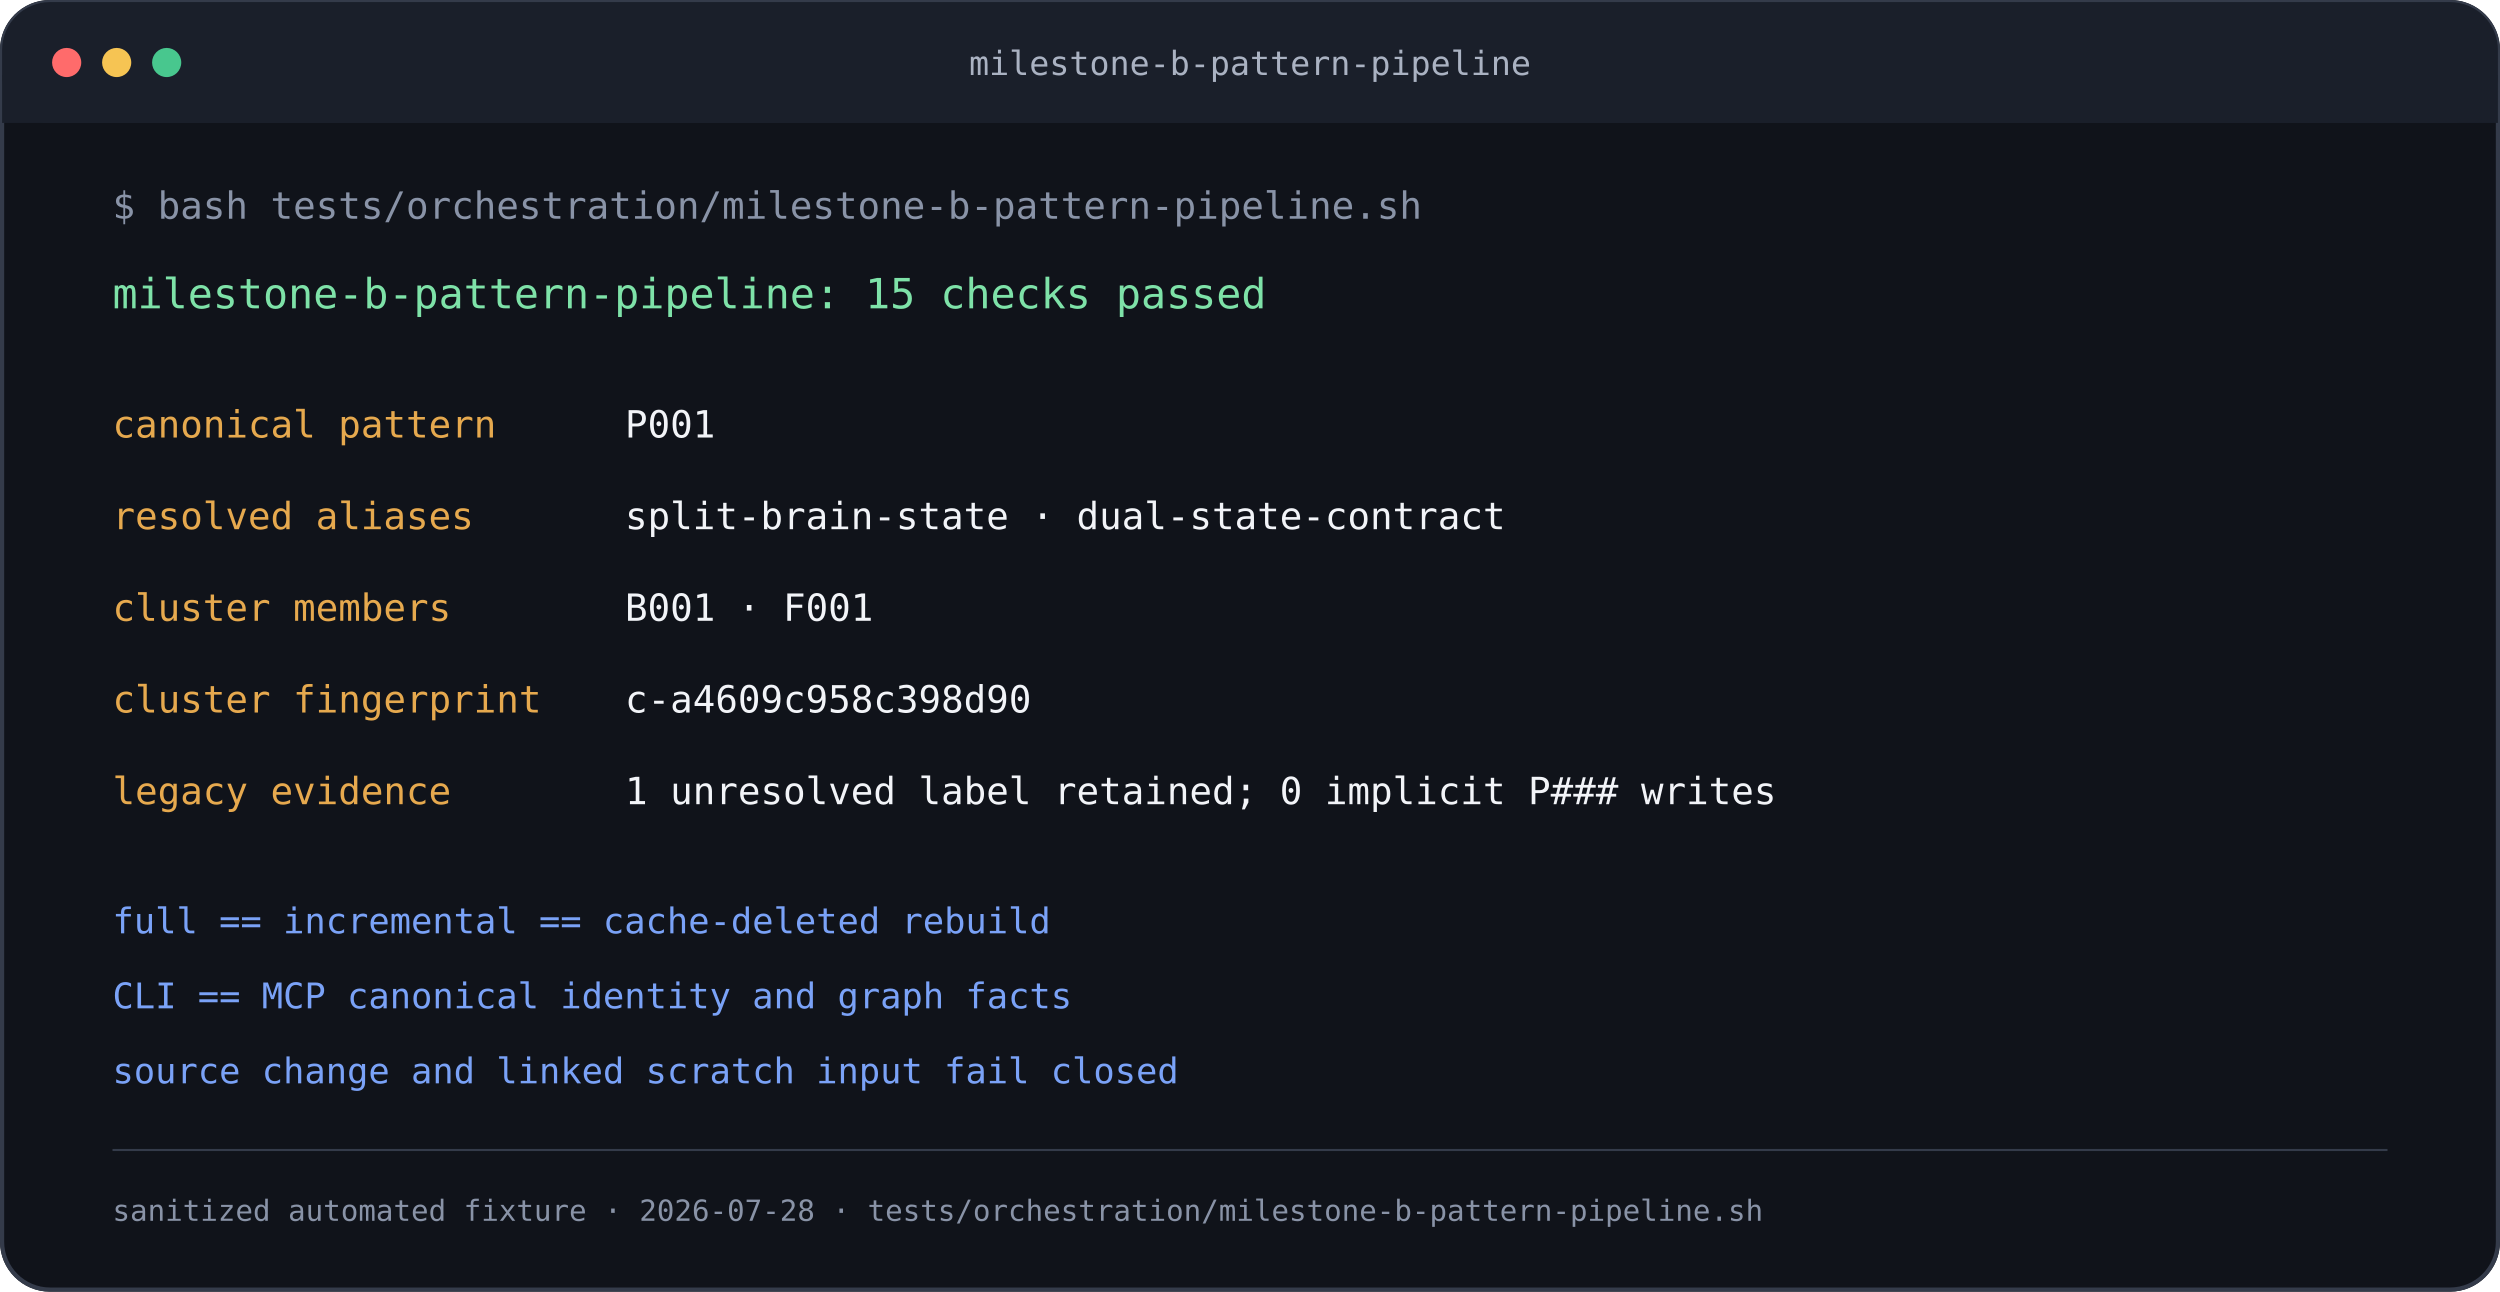
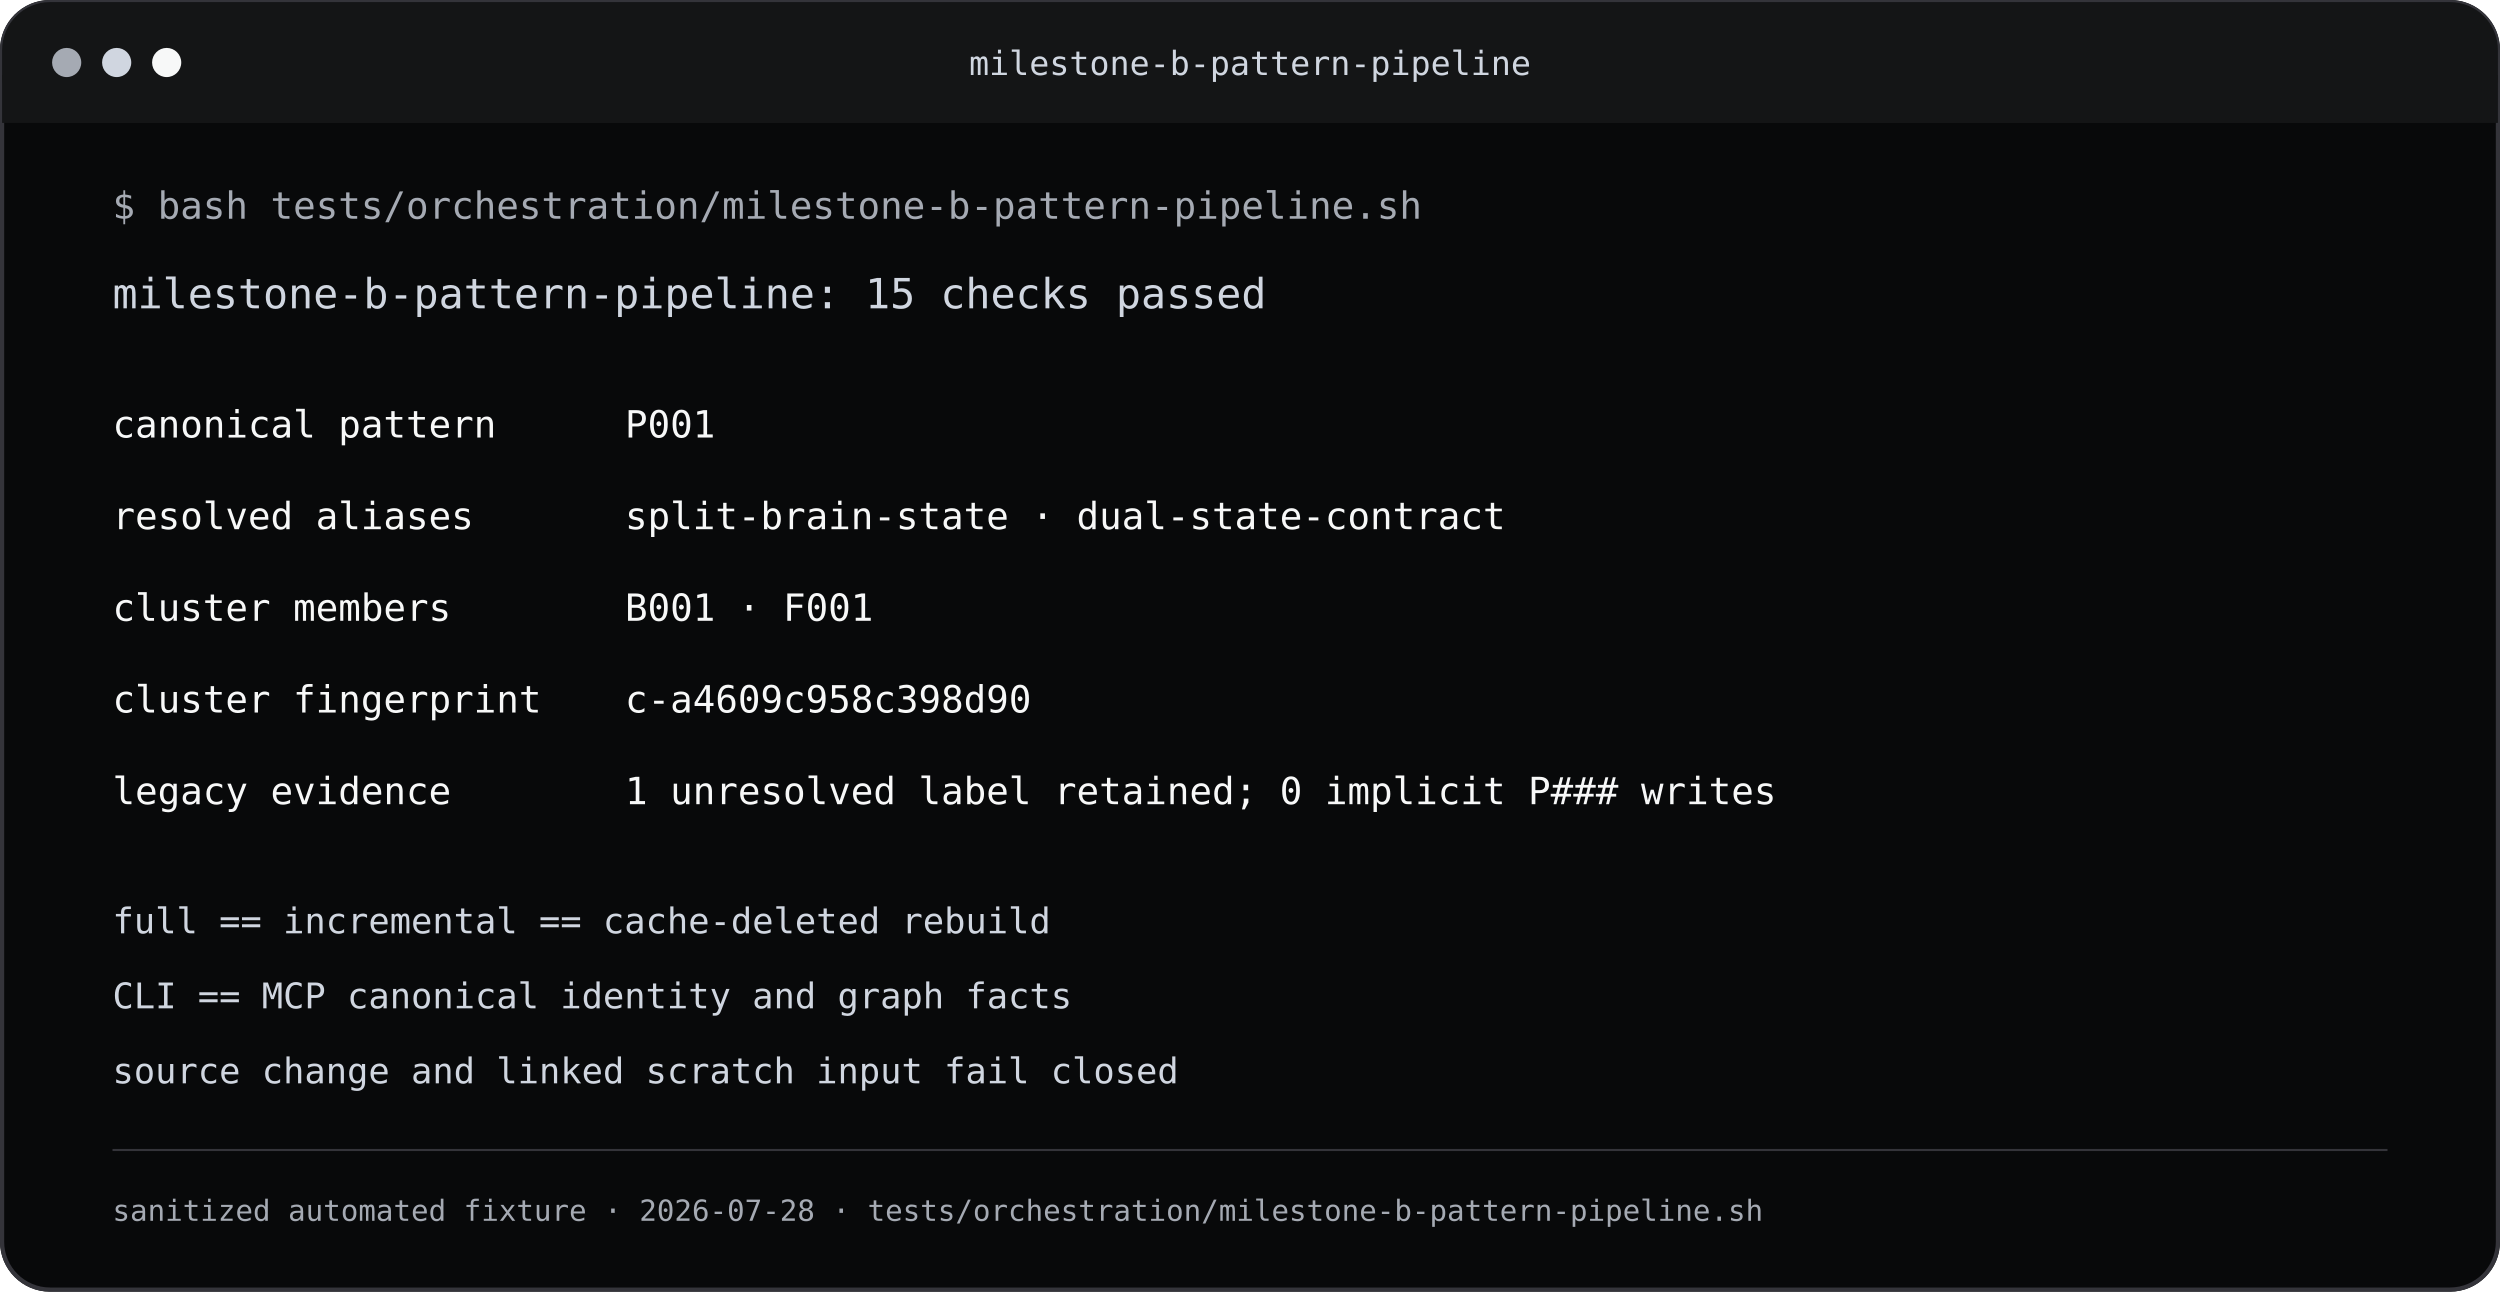
<svg xmlns="http://www.w3.org/2000/svg" width="1200" height="620" viewBox="0 0 1200 620" role="img" aria-labelledby="title desc">
-   <rect width="1200" height="620" rx="24" fill="#10131a" />
-   <rect x="1" y="1" width="1198" height="618" rx="23" fill="none" stroke="#343b4a" stroke-width="2" />
-   <rect x="1" y="1" width="1198" height="58" rx="23" fill="#1a1f2a" />
-   <rect x="1" y="36" width="1198" height="23" fill="#1a1f2a" />
-   <circle cx="32" cy="30" r="7" fill="#ff6b6b" />
-   <circle cx="56" cy="30" r="7" fill="#f6c453" />
-   <circle cx="80" cy="30" r="7" fill="#48c78e" />
-   <text x="600" y="36" text-anchor="middle" fill="#aab2c2" font-family="ui-monospace, SFMono-Regular, Consolas, monospace" font-size="16">milestone-b-pattern-pipeline</text>
-   <text x="54" y="105" fill="#8993a7" font-family="ui-monospace, SFMono-Regular, Consolas, monospace" font-size="18">$ bash tests/orchestration/milestone-b-pattern-pipeline.sh</text>
-   <text x="54" y="148" fill="#7ee2a8" font-family="ui-monospace, SFMono-Regular, Consolas, monospace" font-size="20">milestone-b-pattern-pipeline: 15 checks passed</text>
-   <text x="54" y="210" fill="#e6a94e" font-family="ui-monospace, SFMono-Regular, Consolas, monospace" font-size="18">canonical pattern</text>
-   <text x="300" y="210" fill="#f2f4f8" font-family="ui-monospace, SFMono-Regular, Consolas, monospace" font-size="18">P001</text>
-   <text x="54" y="254" fill="#e6a94e" font-family="ui-monospace, SFMono-Regular, Consolas, monospace" font-size="18">resolved aliases</text>
-   <text x="300" y="254" fill="#f2f4f8" font-family="ui-monospace, SFMono-Regular, Consolas, monospace" font-size="18">split-brain-state · dual-state-contract</text>
-   <text x="54" y="298" fill="#e6a94e" font-family="ui-monospace, SFMono-Regular, Consolas, monospace" font-size="18">cluster members</text>
-   <text x="300" y="298" fill="#f2f4f8" font-family="ui-monospace, SFMono-Regular, Consolas, monospace" font-size="18">B001 · F001</text>
-   <text x="54" y="342" fill="#e6a94e" font-family="ui-monospace, SFMono-Regular, Consolas, monospace" font-size="18">cluster fingerprint</text>
-   <text x="300" y="342" fill="#f2f4f8" font-family="ui-monospace, SFMono-Regular, Consolas, monospace" font-size="18">c-a4609c958c398d90</text>
-   <text x="54" y="386" fill="#e6a94e" font-family="ui-monospace, SFMono-Regular, Consolas, monospace" font-size="18">legacy evidence</text>
-   <text x="300" y="386" fill="#f2f4f8" font-family="ui-monospace, SFMono-Regular, Consolas, monospace" font-size="18">1 unresolved label retained; 0 implicit P### writes</text>
-   <text x="54" y="448" fill="#7aa2f7" font-family="ui-monospace, SFMono-Regular, Consolas, monospace" font-size="17">full == incremental == cache-deleted rebuild</text>
-   <text x="54" y="484" fill="#7aa2f7" font-family="ui-monospace, SFMono-Regular, Consolas, monospace" font-size="17">CLI == MCP canonical identity and graph facts</text>
-   <text x="54" y="520" fill="#7aa2f7" font-family="ui-monospace, SFMono-Regular, Consolas, monospace" font-size="17">source change and linked scratch input fail closed</text>
-   <line x1="54" y1="552" x2="1146" y2="552" stroke="#343b4a" />
-   <text x="54" y="586" fill="#8993a7" font-family="ui-monospace, SFMono-Regular, Consolas, monospace" font-size="14">sanitized automated fixture · 2026-07-28 · tests/orchestration/milestone-b-pattern-pipeline.sh</text>
+   <rect width="1200" height="620" rx="24" fill="#08090A" />
+   <rect x="1" y="1" width="1198" height="618" rx="23" fill="none" stroke="#34343A" stroke-width="2" />
+   <rect x="1" y="1" width="1198" height="58" rx="23" fill="#141516" />
+   <rect x="1" y="36" width="1198" height="23" fill="#141516" />
+   <circle cx="32" cy="30" r="7" fill="#A5AAB3" />
+   <circle cx="56" cy="30" r="7" fill="#D0D6E0" />
+   <circle cx="80" cy="30" r="7" fill="#F7F8F8" />
+   <text x="600" y="36" text-anchor="middle" fill="#D0D6E0" font-family="ui-monospace, SFMono-Regular, Consolas, monospace" font-size="16">milestone-b-pattern-pipeline</text>
+   <text x="54" y="105" fill="#A5AAB3" font-family="ui-monospace, SFMono-Regular, Consolas, monospace" font-size="18">$ bash tests/orchestration/milestone-b-pattern-pipeline.sh</text>
+   <text x="54" y="148" fill="#D0D6E0" font-family="ui-monospace, SFMono-Regular, Consolas, monospace" font-size="20">milestone-b-pattern-pipeline: 15 checks passed</text>
+   <text x="54" y="210" fill="#F7F8F8" font-family="ui-monospace, SFMono-Regular, Consolas, monospace" font-size="18">canonical pattern</text>
+   <text x="300" y="210" fill="#F7F8F8" font-family="ui-monospace, SFMono-Regular, Consolas, monospace" font-size="18">P001</text>
+   <text x="54" y="254" fill="#F7F8F8" font-family="ui-monospace, SFMono-Regular, Consolas, monospace" font-size="18">resolved aliases</text>
+   <text x="300" y="254" fill="#F7F8F8" font-family="ui-monospace, SFMono-Regular, Consolas, monospace" font-size="18">split-brain-state · dual-state-contract</text>
+   <text x="54" y="298" fill="#F7F8F8" font-family="ui-monospace, SFMono-Regular, Consolas, monospace" font-size="18">cluster members</text>
+   <text x="300" y="298" fill="#F7F8F8" font-family="ui-monospace, SFMono-Regular, Consolas, monospace" font-size="18">B001 · F001</text>
+   <text x="54" y="342" fill="#F7F8F8" font-family="ui-monospace, SFMono-Regular, Consolas, monospace" font-size="18">cluster fingerprint</text>
+   <text x="300" y="342" fill="#F7F8F8" font-family="ui-monospace, SFMono-Regular, Consolas, monospace" font-size="18">c-a4609c958c398d90</text>
+   <text x="54" y="386" fill="#F7F8F8" font-family="ui-monospace, SFMono-Regular, Consolas, monospace" font-size="18">legacy evidence</text>
+   <text x="300" y="386" fill="#F7F8F8" font-family="ui-monospace, SFMono-Regular, Consolas, monospace" font-size="18">1 unresolved label retained; 0 implicit P### writes</text>
+   <text x="54" y="448" fill="#D0D6E0" font-family="ui-monospace, SFMono-Regular, Consolas, monospace" font-size="17">full == incremental == cache-deleted rebuild</text>
+   <text x="54" y="484" fill="#D0D6E0" font-family="ui-monospace, SFMono-Regular, Consolas, monospace" font-size="17">CLI == MCP canonical identity and graph facts</text>
+   <text x="54" y="520" fill="#D0D6E0" font-family="ui-monospace, SFMono-Regular, Consolas, monospace" font-size="17">source change and linked scratch input fail closed</text>
+   <line x1="54" y1="552" x2="1146" y2="552" stroke="#34343A" />
+   <text x="54" y="586" fill="#A5AAB3" font-family="ui-monospace, SFMono-Regular, Consolas, monospace" font-size="14">sanitized automated fixture · 2026-07-28 · tests/orchestration/milestone-b-pattern-pipeline.sh</text>
</svg>
